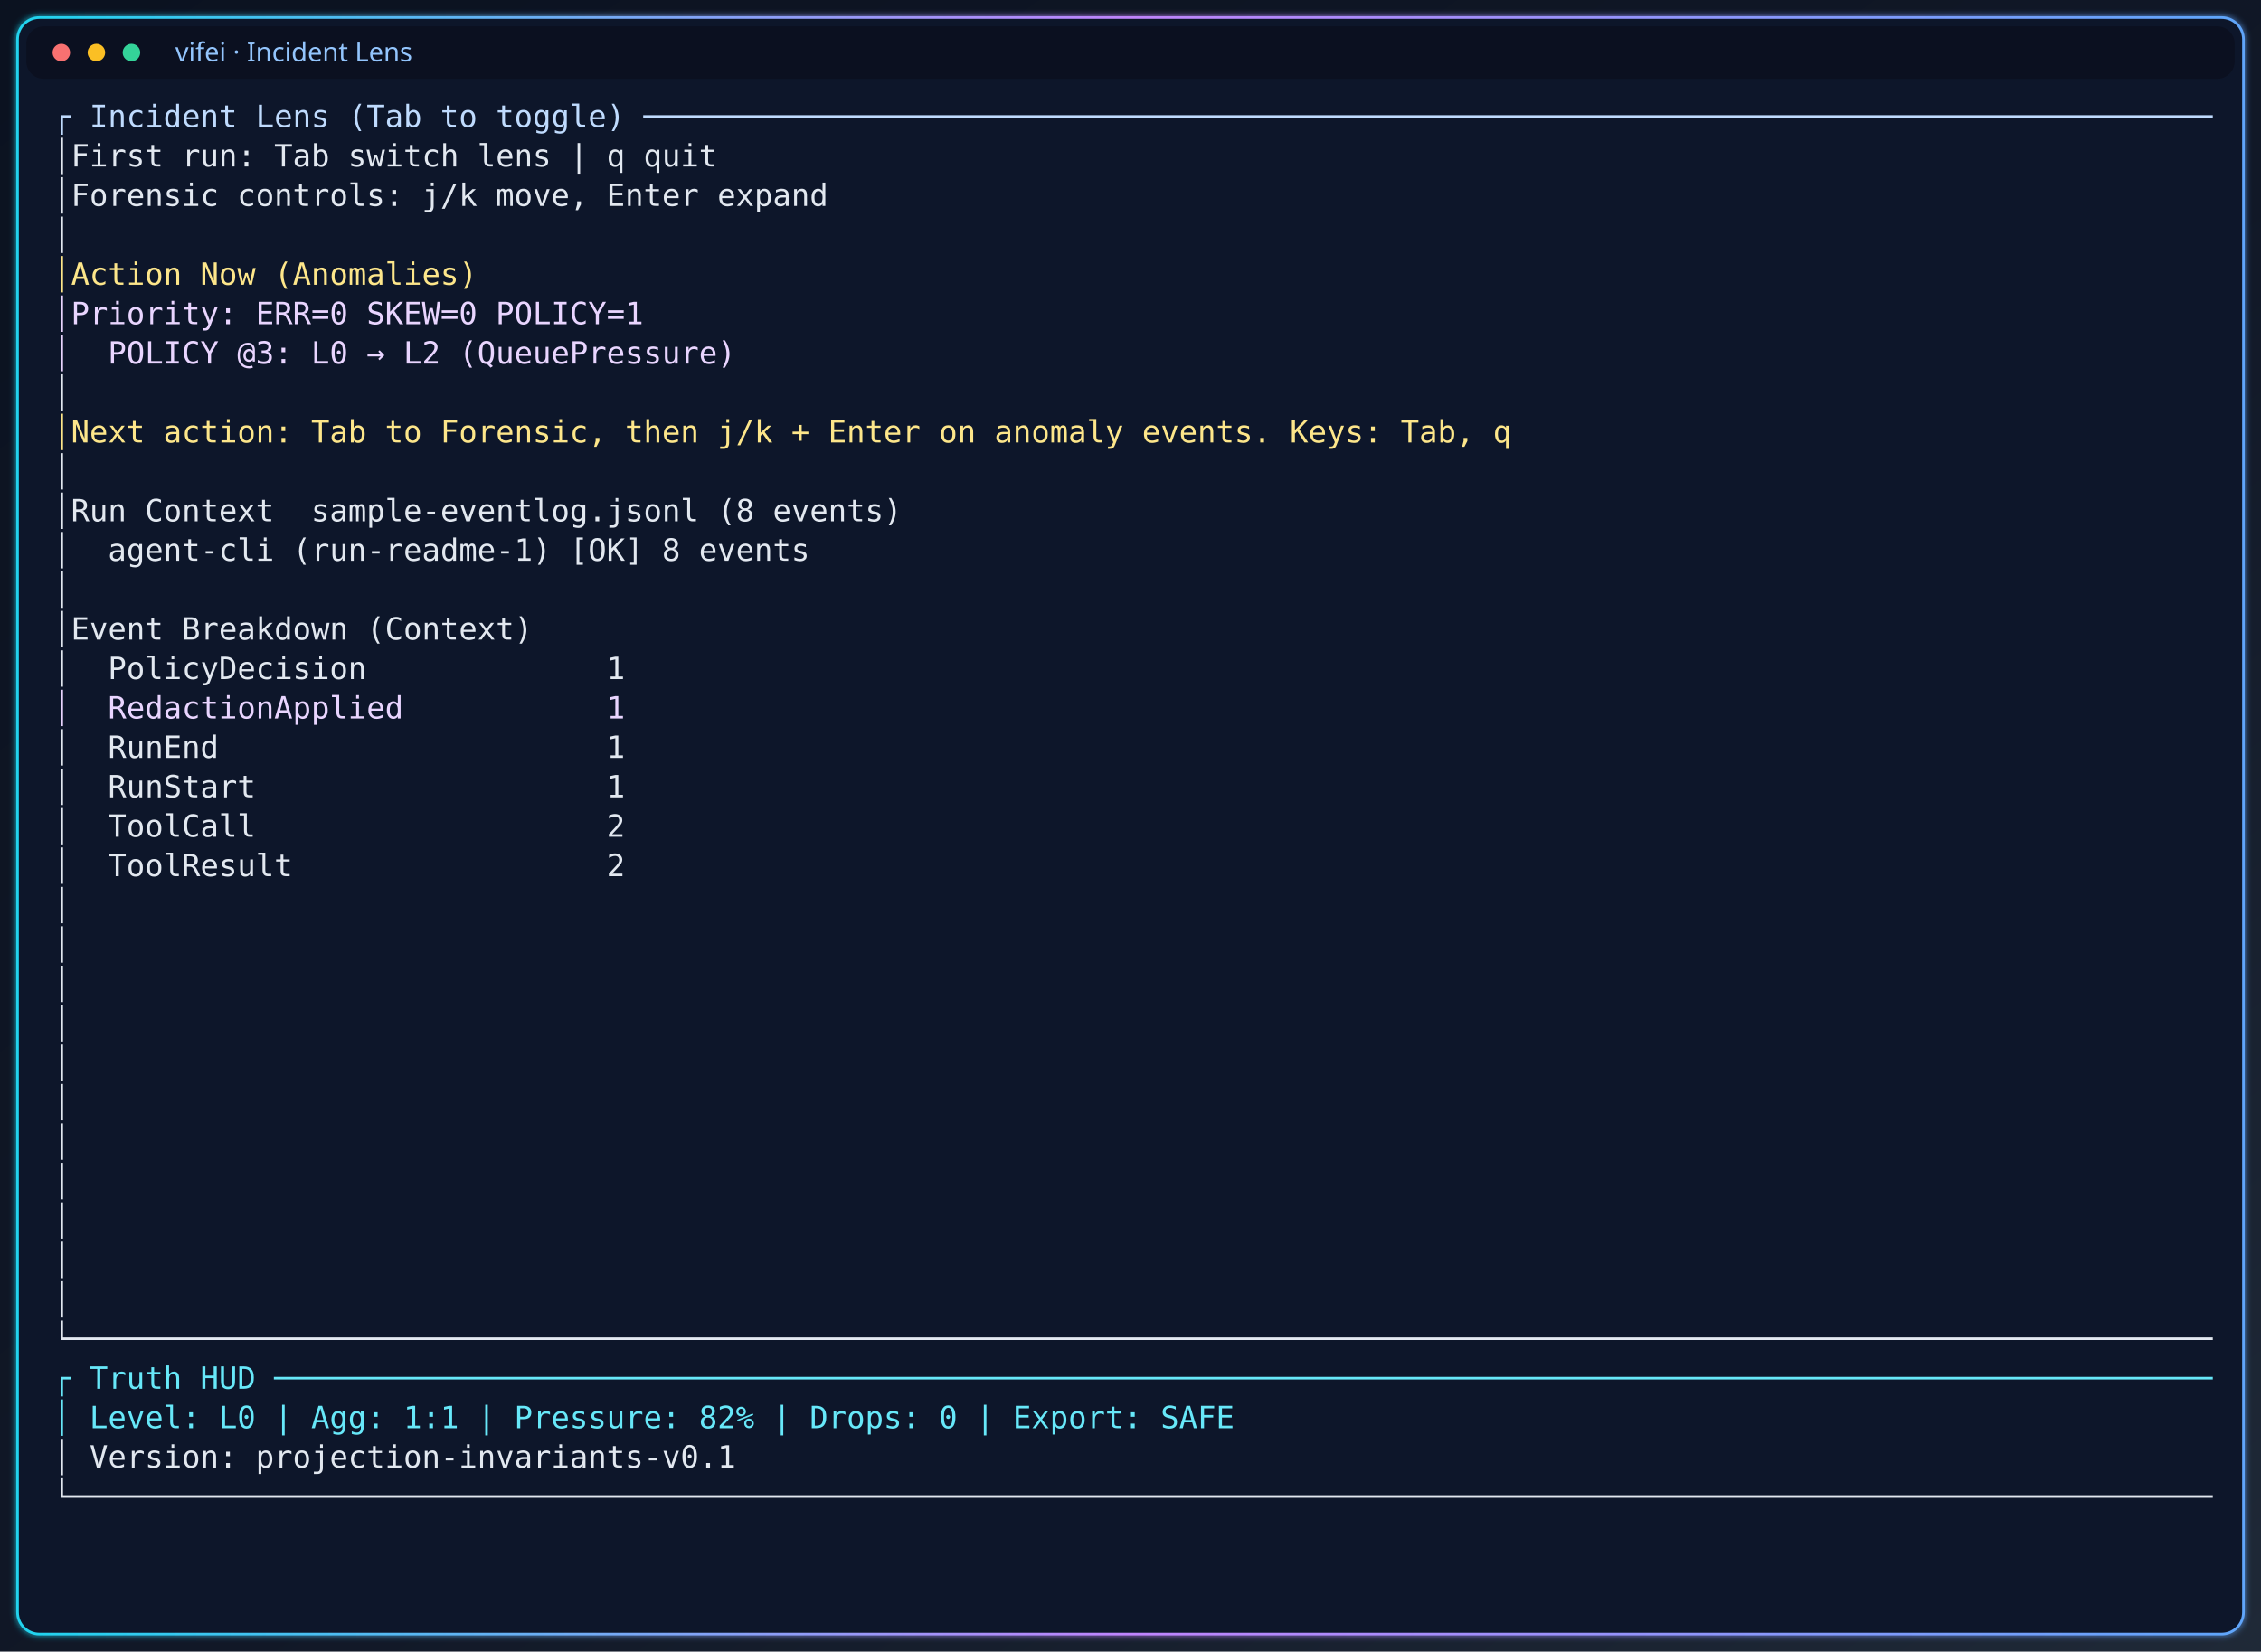
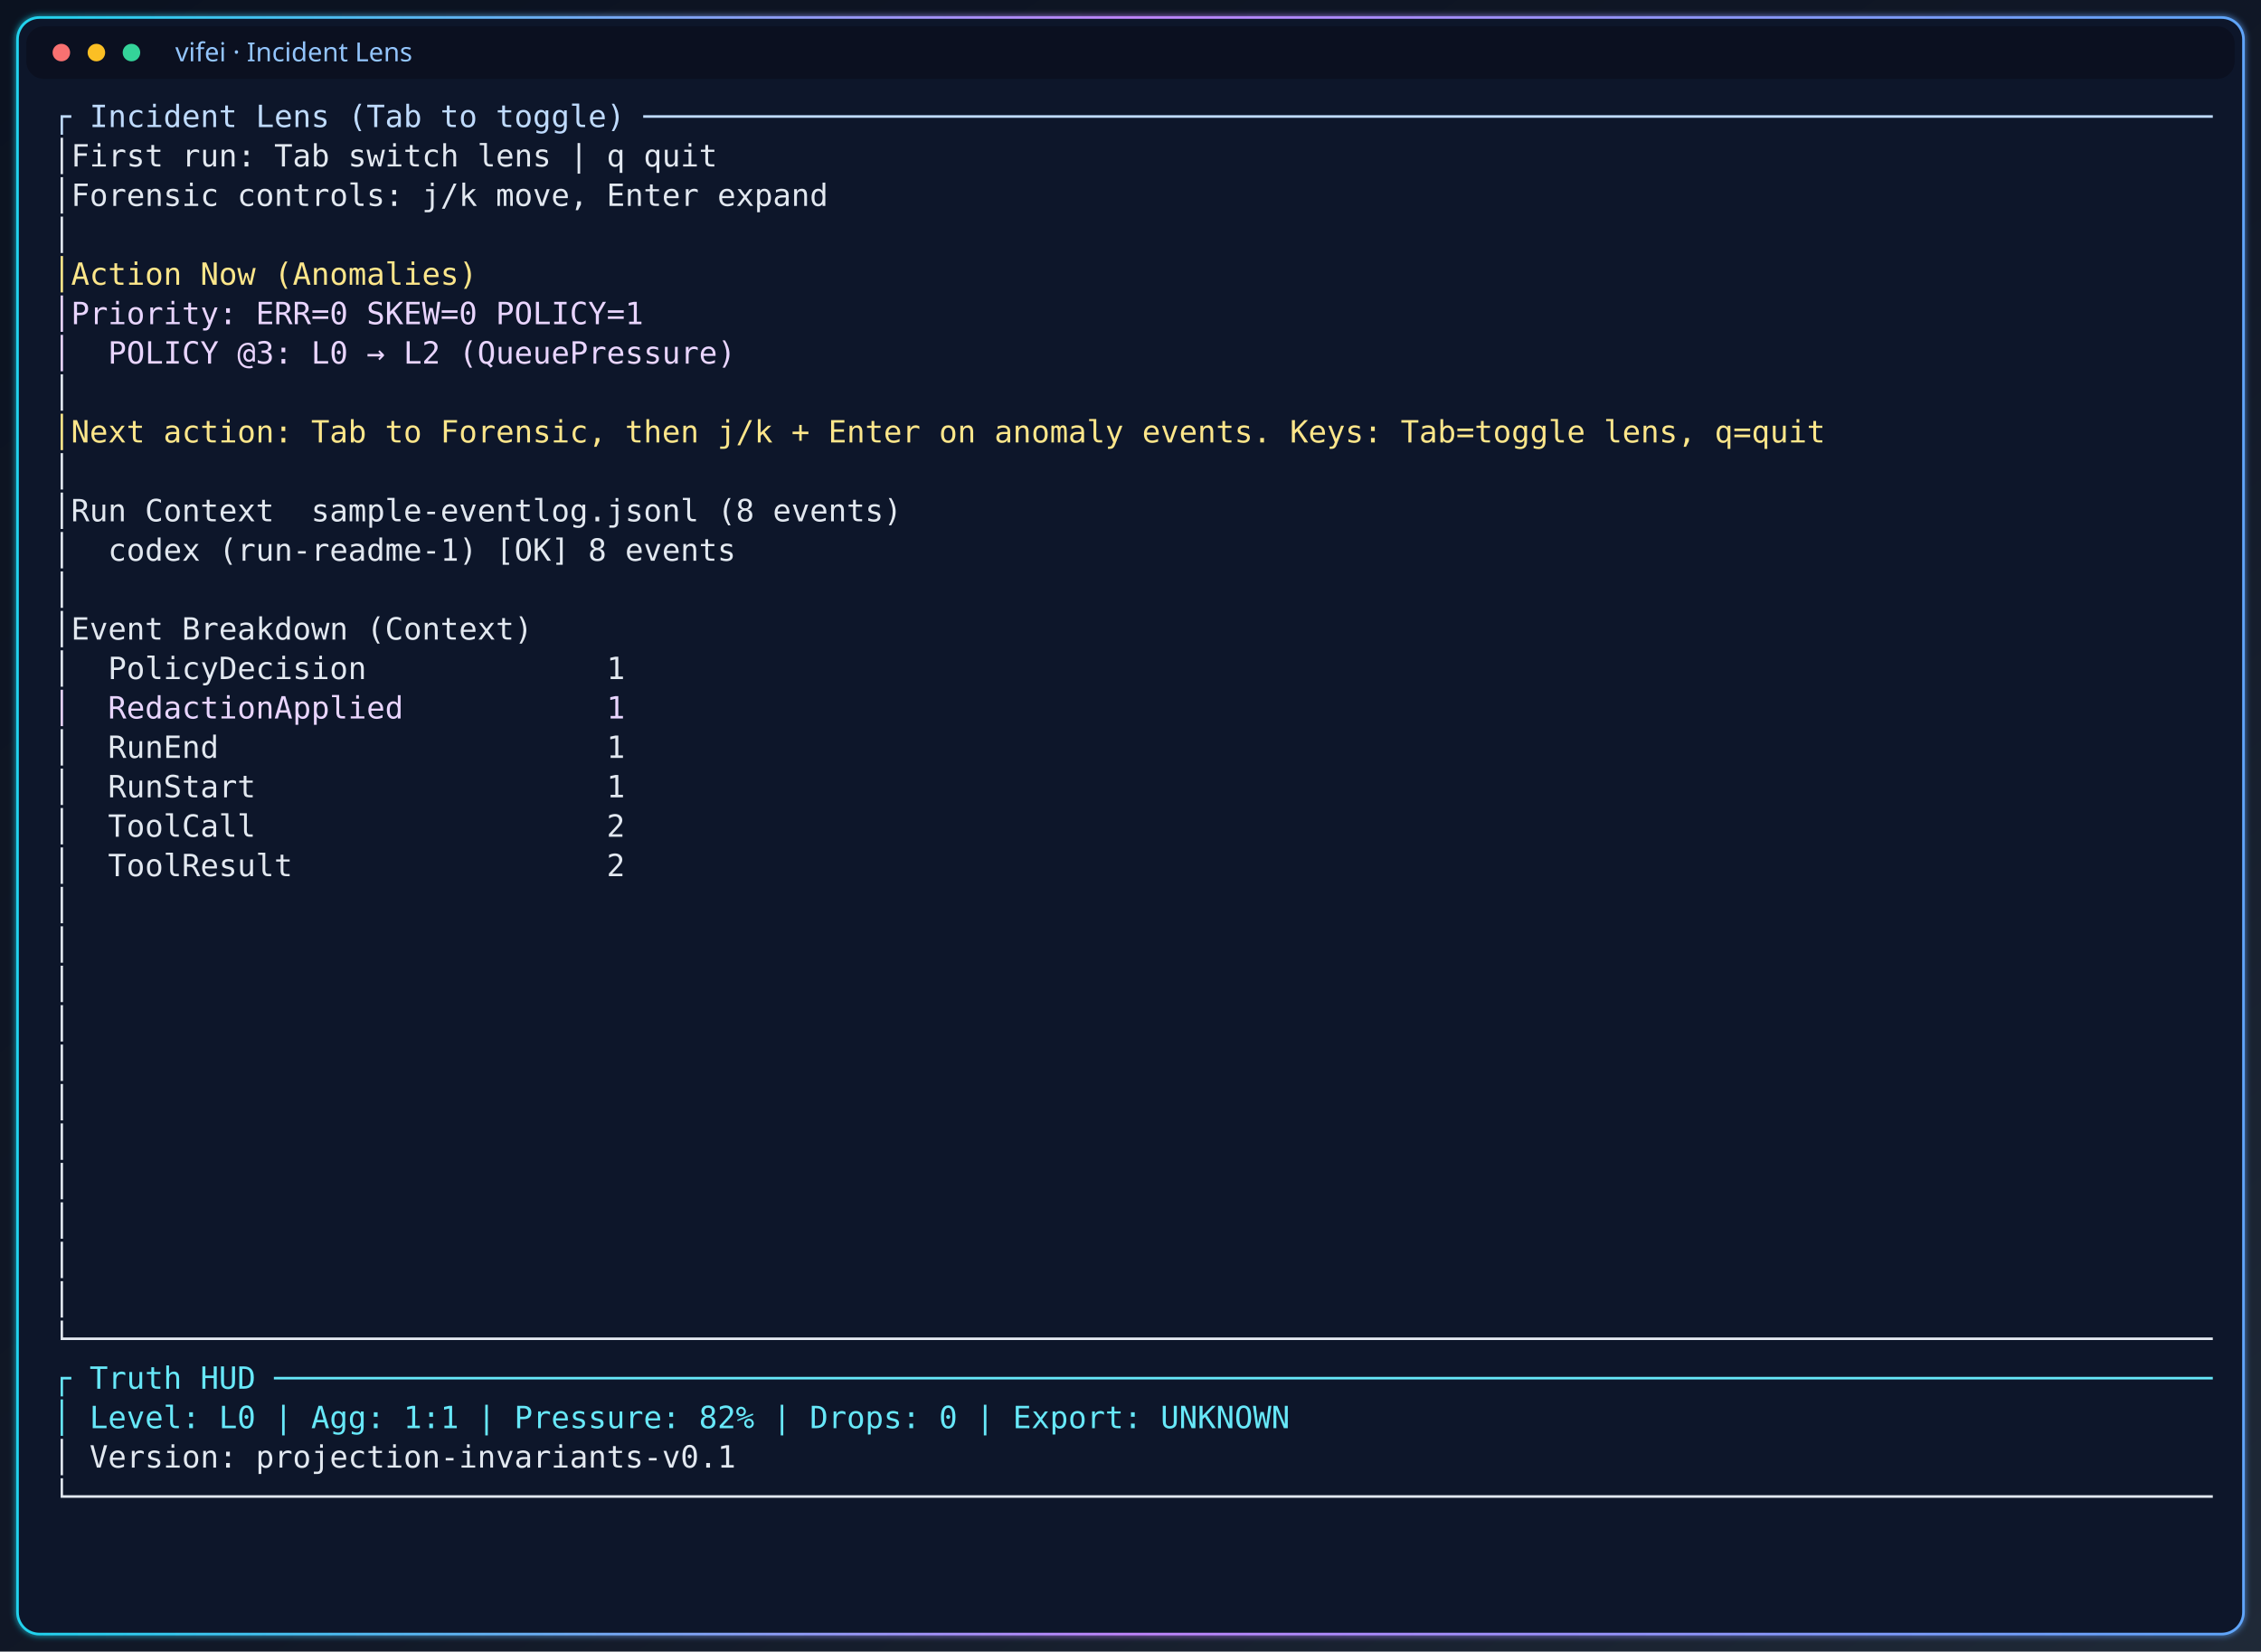
<svg xmlns="http://www.w3.org/2000/svg" width="1032" height="754" viewBox="0 0 1032 754" role="img" aria-label="Incident Lens">
  <defs>
    <linearGradient id="bg" x1="0" y1="0" x2="1" y2="1">
      <stop offset="0%" stop-color="#0b1220" />
      <stop offset="55%" stop-color="#111827" />
      <stop offset="100%" stop-color="#1f2937" />
    </linearGradient>
    <linearGradient id="frame" x1="0" y1="0" x2="1" y2="0">
      <stop offset="0%" stop-color="#22d3ee" />
      <stop offset="50%" stop-color="#c084fc" />
      <stop offset="100%" stop-color="#60a5fa" />
    </linearGradient>
    <filter id="glow" x="-50%" y="-50%" width="200%" height="200%">
      <feGaussianBlur stdDeviation="1.6" result="blur" />
      <feMerge>
        <feMergeNode in="blur" />
        <feMergeNode in="SourceGraphic" />
      </feMerge>
    </filter>
    <clipPath id="terminal-viewport">
      <rect x="22" y="42" width="988" height="698" rx="3" ry="3" />
    </clipPath>
  </defs>
  <rect x="0" y="0" width="1032" height="754" fill="url(#bg)" />
  <rect x="8" y="8" width="1016" height="738" fill="#0f172a" stroke="url(#frame)" filter="url(#glow)" stroke-width="1.2" rx="10" ry="10" />
  <rect x="12" y="12" width="1008" height="24" fill="#0b1020" rx="8" ry="8" />
  <circle cx="28" cy="24" r="4" fill="#f87171" />
  <circle cx="44" cy="24" r="4" fill="#fbbf24" />
  <circle cx="60" cy="24" r="4" fill="#34d399" />
  <text x="80" y="28" fill="#93c5fd" font-size="12" font-family="ui-sans-serif, system-ui, sans-serif">vifei · Incident Lens</text>
  <g clip-path="url(#terminal-viewport)" font-family="ui-monospace, SFMono-Regular, Menlo, Consolas, 'DejaVu Sans Mono', monospace" font-size="14">
    <text x="24" y="58" fill="#bfdbfe" xml:space="preserve">┌ Incident Lens (Tab to toggle) ───────────────────────────────────────────────────────────────────────────────────────┐</text>
    <text x="24" y="76" fill="#e2e8f0" xml:space="preserve">│First run: Tab switch lens | q quit                                                                                   │</text>
    <text x="24" y="94" fill="#e2e8f0" xml:space="preserve">│Forensic controls: j/k move, Enter expand                                                                             │</text>
    <text x="24" y="112" fill="#e2e8f0" xml:space="preserve">│                                                                                                                      │</text>
    <text x="24" y="130" fill="#fde68a" xml:space="preserve">│Action Now (Anomalies)                                                                                                │</text>
    <text x="24" y="148" fill="#e9d5ff" xml:space="preserve">│Priority: ERR=0 SKEW=0 POLICY=1                                                                                       │</text>
    <text x="24" y="166" fill="#e9d5ff" xml:space="preserve">│  POLICY @3: L0 → L2 (QueuePressure)                                                                                  │</text>
    <text x="24" y="184" fill="#e2e8f0" xml:space="preserve">│                                                                                                                      │</text>
-     <text x="24" y="202" fill="#fde68a" xml:space="preserve">│Next action: Tab to Forensic, then j/k + Enter on anomaly events. Keys: Tab, q                                      │</text>
+     <text x="24" y="202" fill="#fde68a" xml:space="preserve">│Next action: Tab to Forensic, then j/k + Enter on anomaly events. Keys: Tab=toggle lens, q=quit                       │</text>
    <text x="24" y="220" fill="#e2e8f0" xml:space="preserve">│                                                                                                                      │</text>
    <text x="24" y="238" fill="#e2e8f0" xml:space="preserve">│Run Context  sample-eventlog.jsonl (8 events)                                                                         │</text>
-     <text x="24" y="256" fill="#e2e8f0" xml:space="preserve">│  agent-cli (run-readme-1) [OK] 8 events                                                                              │</text>
+     <text x="24" y="256" fill="#e2e8f0" xml:space="preserve">│  codex (run-readme-1) [OK] 8 events                                                                                  │</text>
    <text x="24" y="274" fill="#e2e8f0" xml:space="preserve">│                                                                                                                      │</text>
    <text x="24" y="292" fill="#e2e8f0" xml:space="preserve">│Event Breakdown (Context)                                                                                             │</text>
    <text x="24" y="310" fill="#e2e8f0" xml:space="preserve">│  PolicyDecision             1                                                                                        │</text>
    <text x="24" y="328" fill="#e9d5ff" xml:space="preserve">│  RedactionApplied           1                                                                                        │</text>
    <text x="24" y="346" fill="#e2e8f0" xml:space="preserve">│  RunEnd                     1                                                                                        │</text>
    <text x="24" y="364" fill="#e2e8f0" xml:space="preserve">│  RunStart                   1                                                                                        │</text>
    <text x="24" y="382" fill="#e2e8f0" xml:space="preserve">│  ToolCall                   2                                                                                        │</text>
    <text x="24" y="400" fill="#e2e8f0" xml:space="preserve">│  ToolResult                 2                                                                                        │</text>
    <text x="24" y="418" fill="#e2e8f0" xml:space="preserve">│                                                                                                                      │</text>
    <text x="24" y="436" fill="#e2e8f0" xml:space="preserve">│                                                                                                                      │</text>
    <text x="24" y="454" fill="#e2e8f0" xml:space="preserve">│                                                                                                                      │</text>
    <text x="24" y="472" fill="#e2e8f0" xml:space="preserve">│                                                                                                                      │</text>
    <text x="24" y="490" fill="#e2e8f0" xml:space="preserve">│                                                                                                                      │</text>
    <text x="24" y="508" fill="#e2e8f0" xml:space="preserve">│                                                                                                                      │</text>
    <text x="24" y="526" fill="#e2e8f0" xml:space="preserve">│                                                                                                                      │</text>
    <text x="24" y="544" fill="#e2e8f0" xml:space="preserve">│                                                                                                                      │</text>
    <text x="24" y="562" fill="#e2e8f0" xml:space="preserve">│                                                                                                                      │</text>
    <text x="24" y="580" fill="#e2e8f0" xml:space="preserve">│                                                                                                                      │</text>
    <text x="24" y="598" fill="#e2e8f0" xml:space="preserve">│                                                                                                                      │</text>
    <text x="24" y="616" fill="#e2e8f0" xml:space="preserve">└──────────────────────────────────────────────────────────────────────────────────────────────────────────────────────┘</text>
    <text x="24" y="634" fill="#67e8f9" xml:space="preserve">┌ Truth HUD ───────────────────────────────────────────────────────────────────────────────────────────────────────────┐</text>
-     <text x="24" y="652" fill="#67e8f9" xml:space="preserve">│ Level: L0 | Agg: 1:1 | Pressure: 82% | Drops: 0 | Export: SAFE                                                       │</text>
+     <text x="24" y="652" fill="#67e8f9" xml:space="preserve">│ Level: L0 | Agg: 1:1 | Pressure: 82% | Drops: 0 | Export: UNKNOWN                                                    │</text>
    <text x="24" y="670" fill="#e2e8f0" xml:space="preserve">│ Version: projection-invariants-v0.1                                                                                  │</text>
    <text x="24" y="688" fill="#e2e8f0" xml:space="preserve">└──────────────────────────────────────────────────────────────────────────────────────────────────────────────────────┘</text>
  </g>
</svg>
